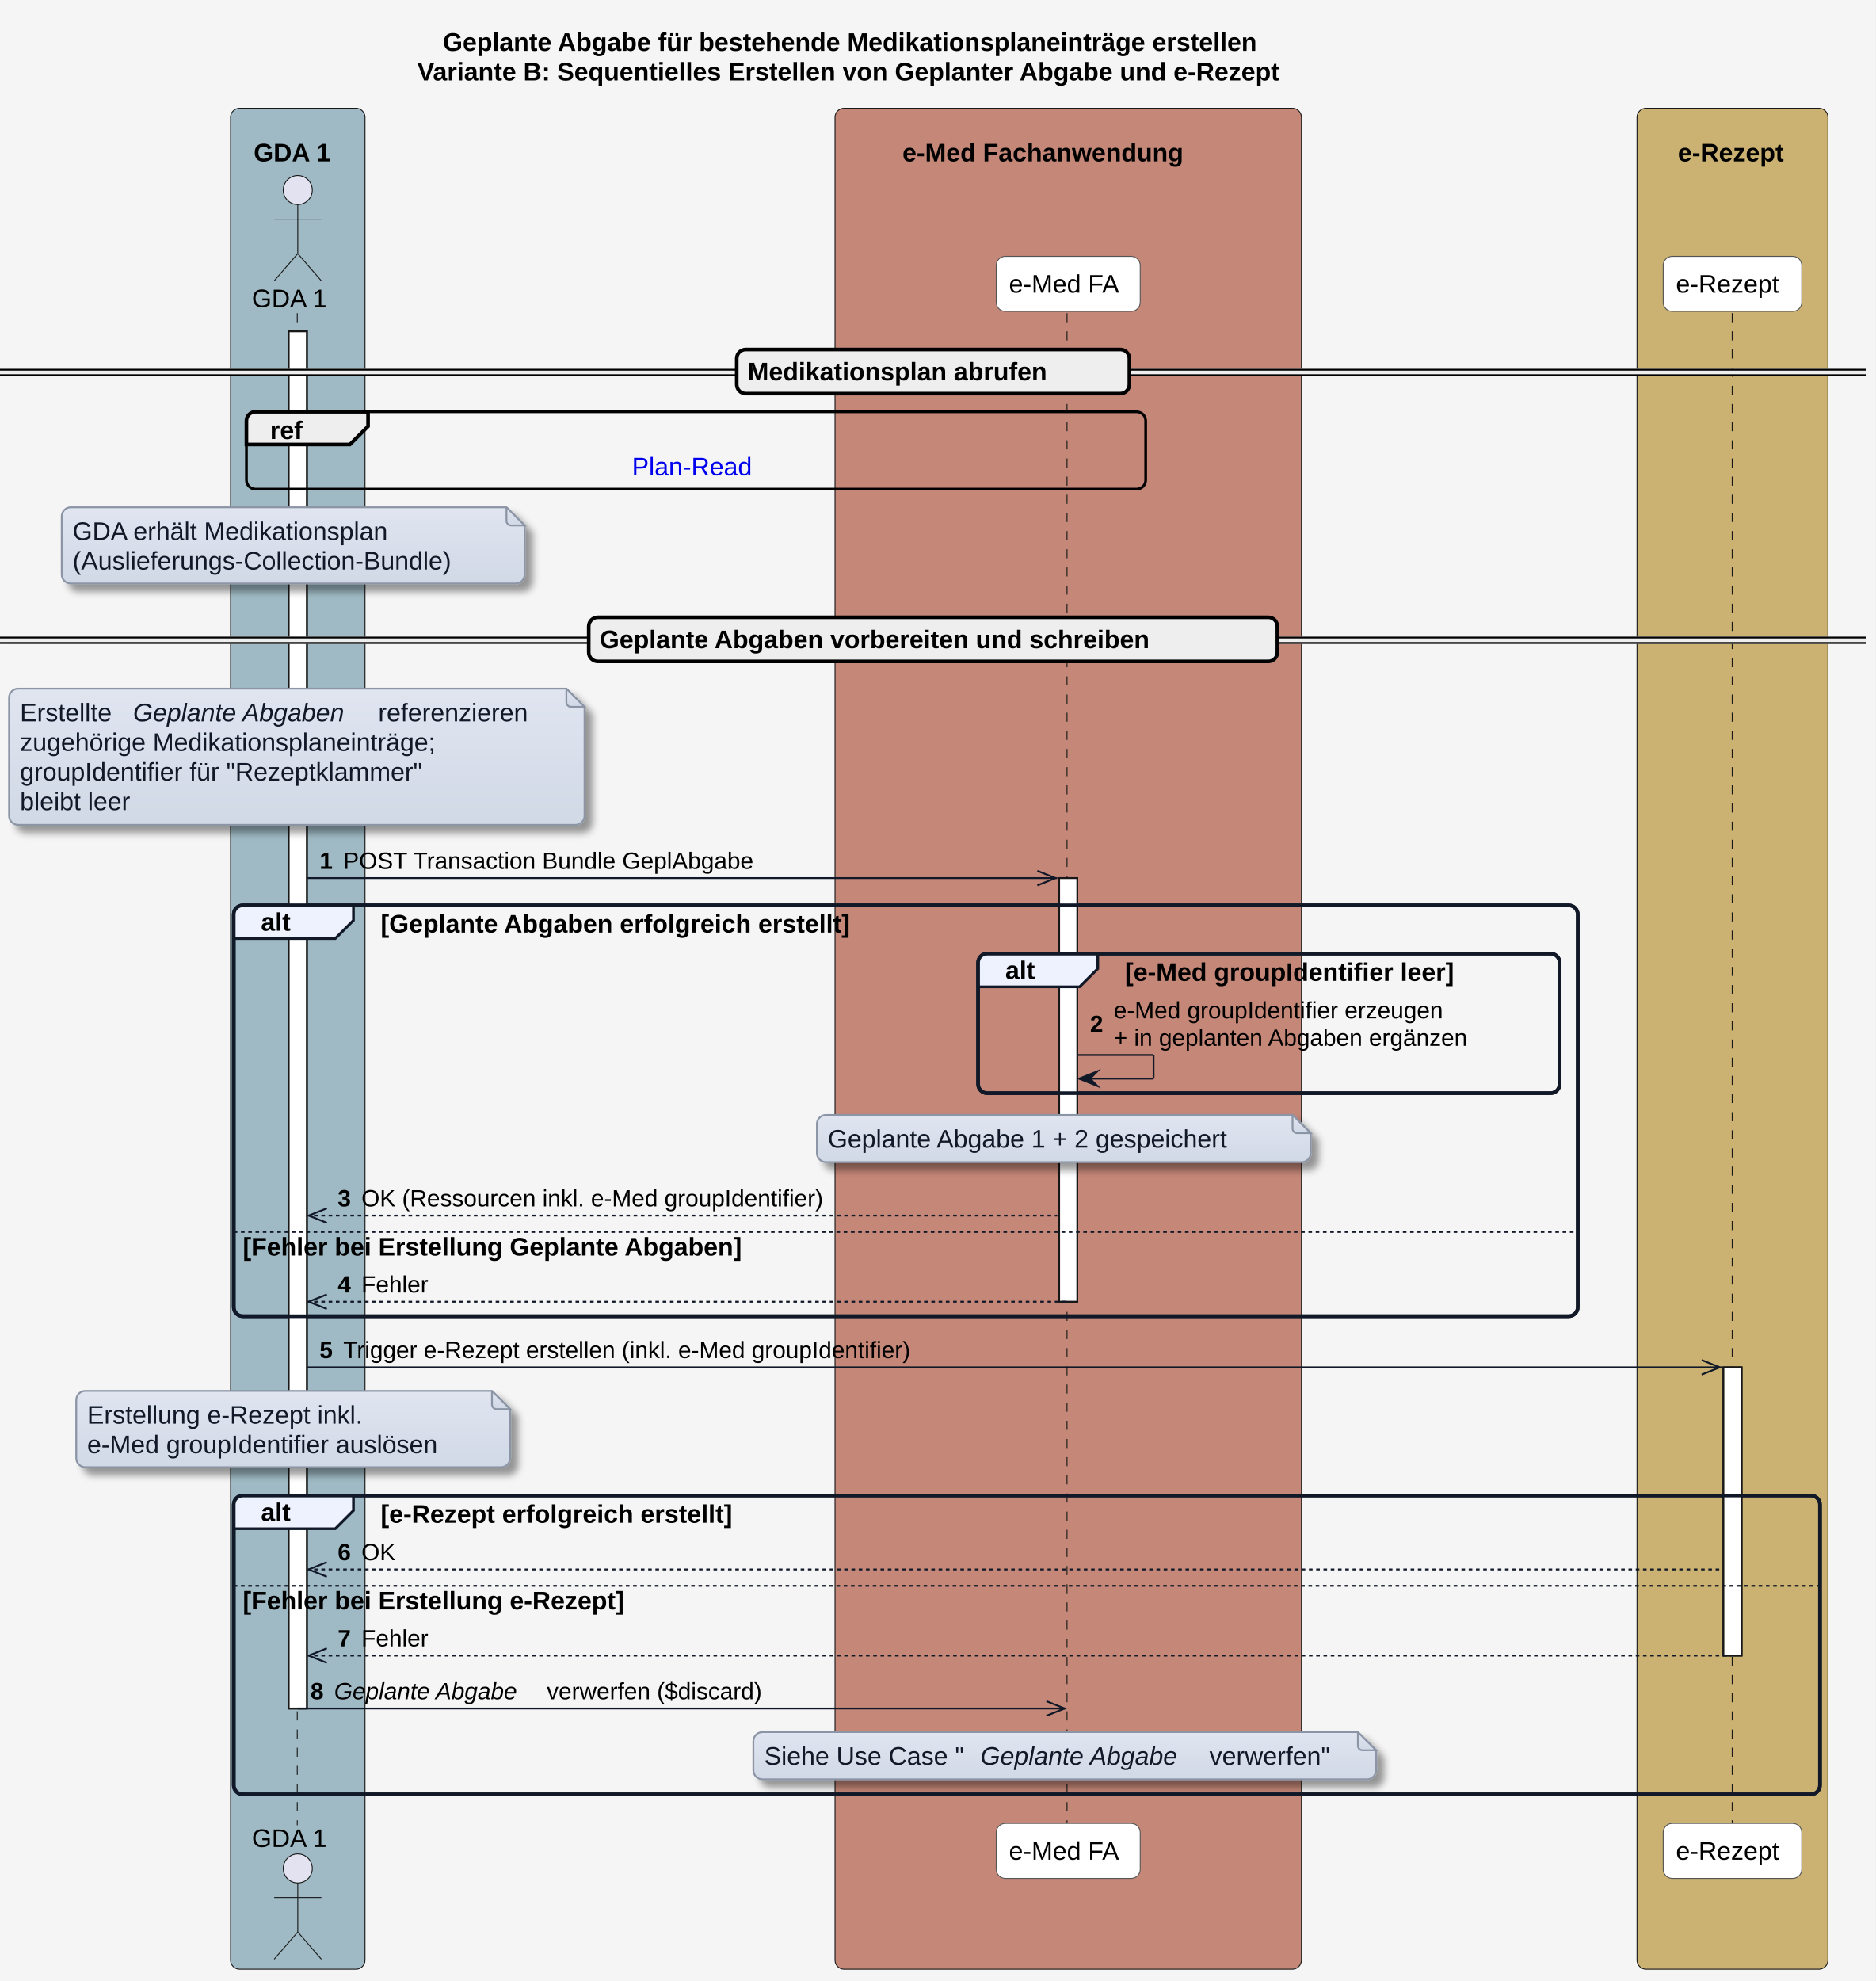
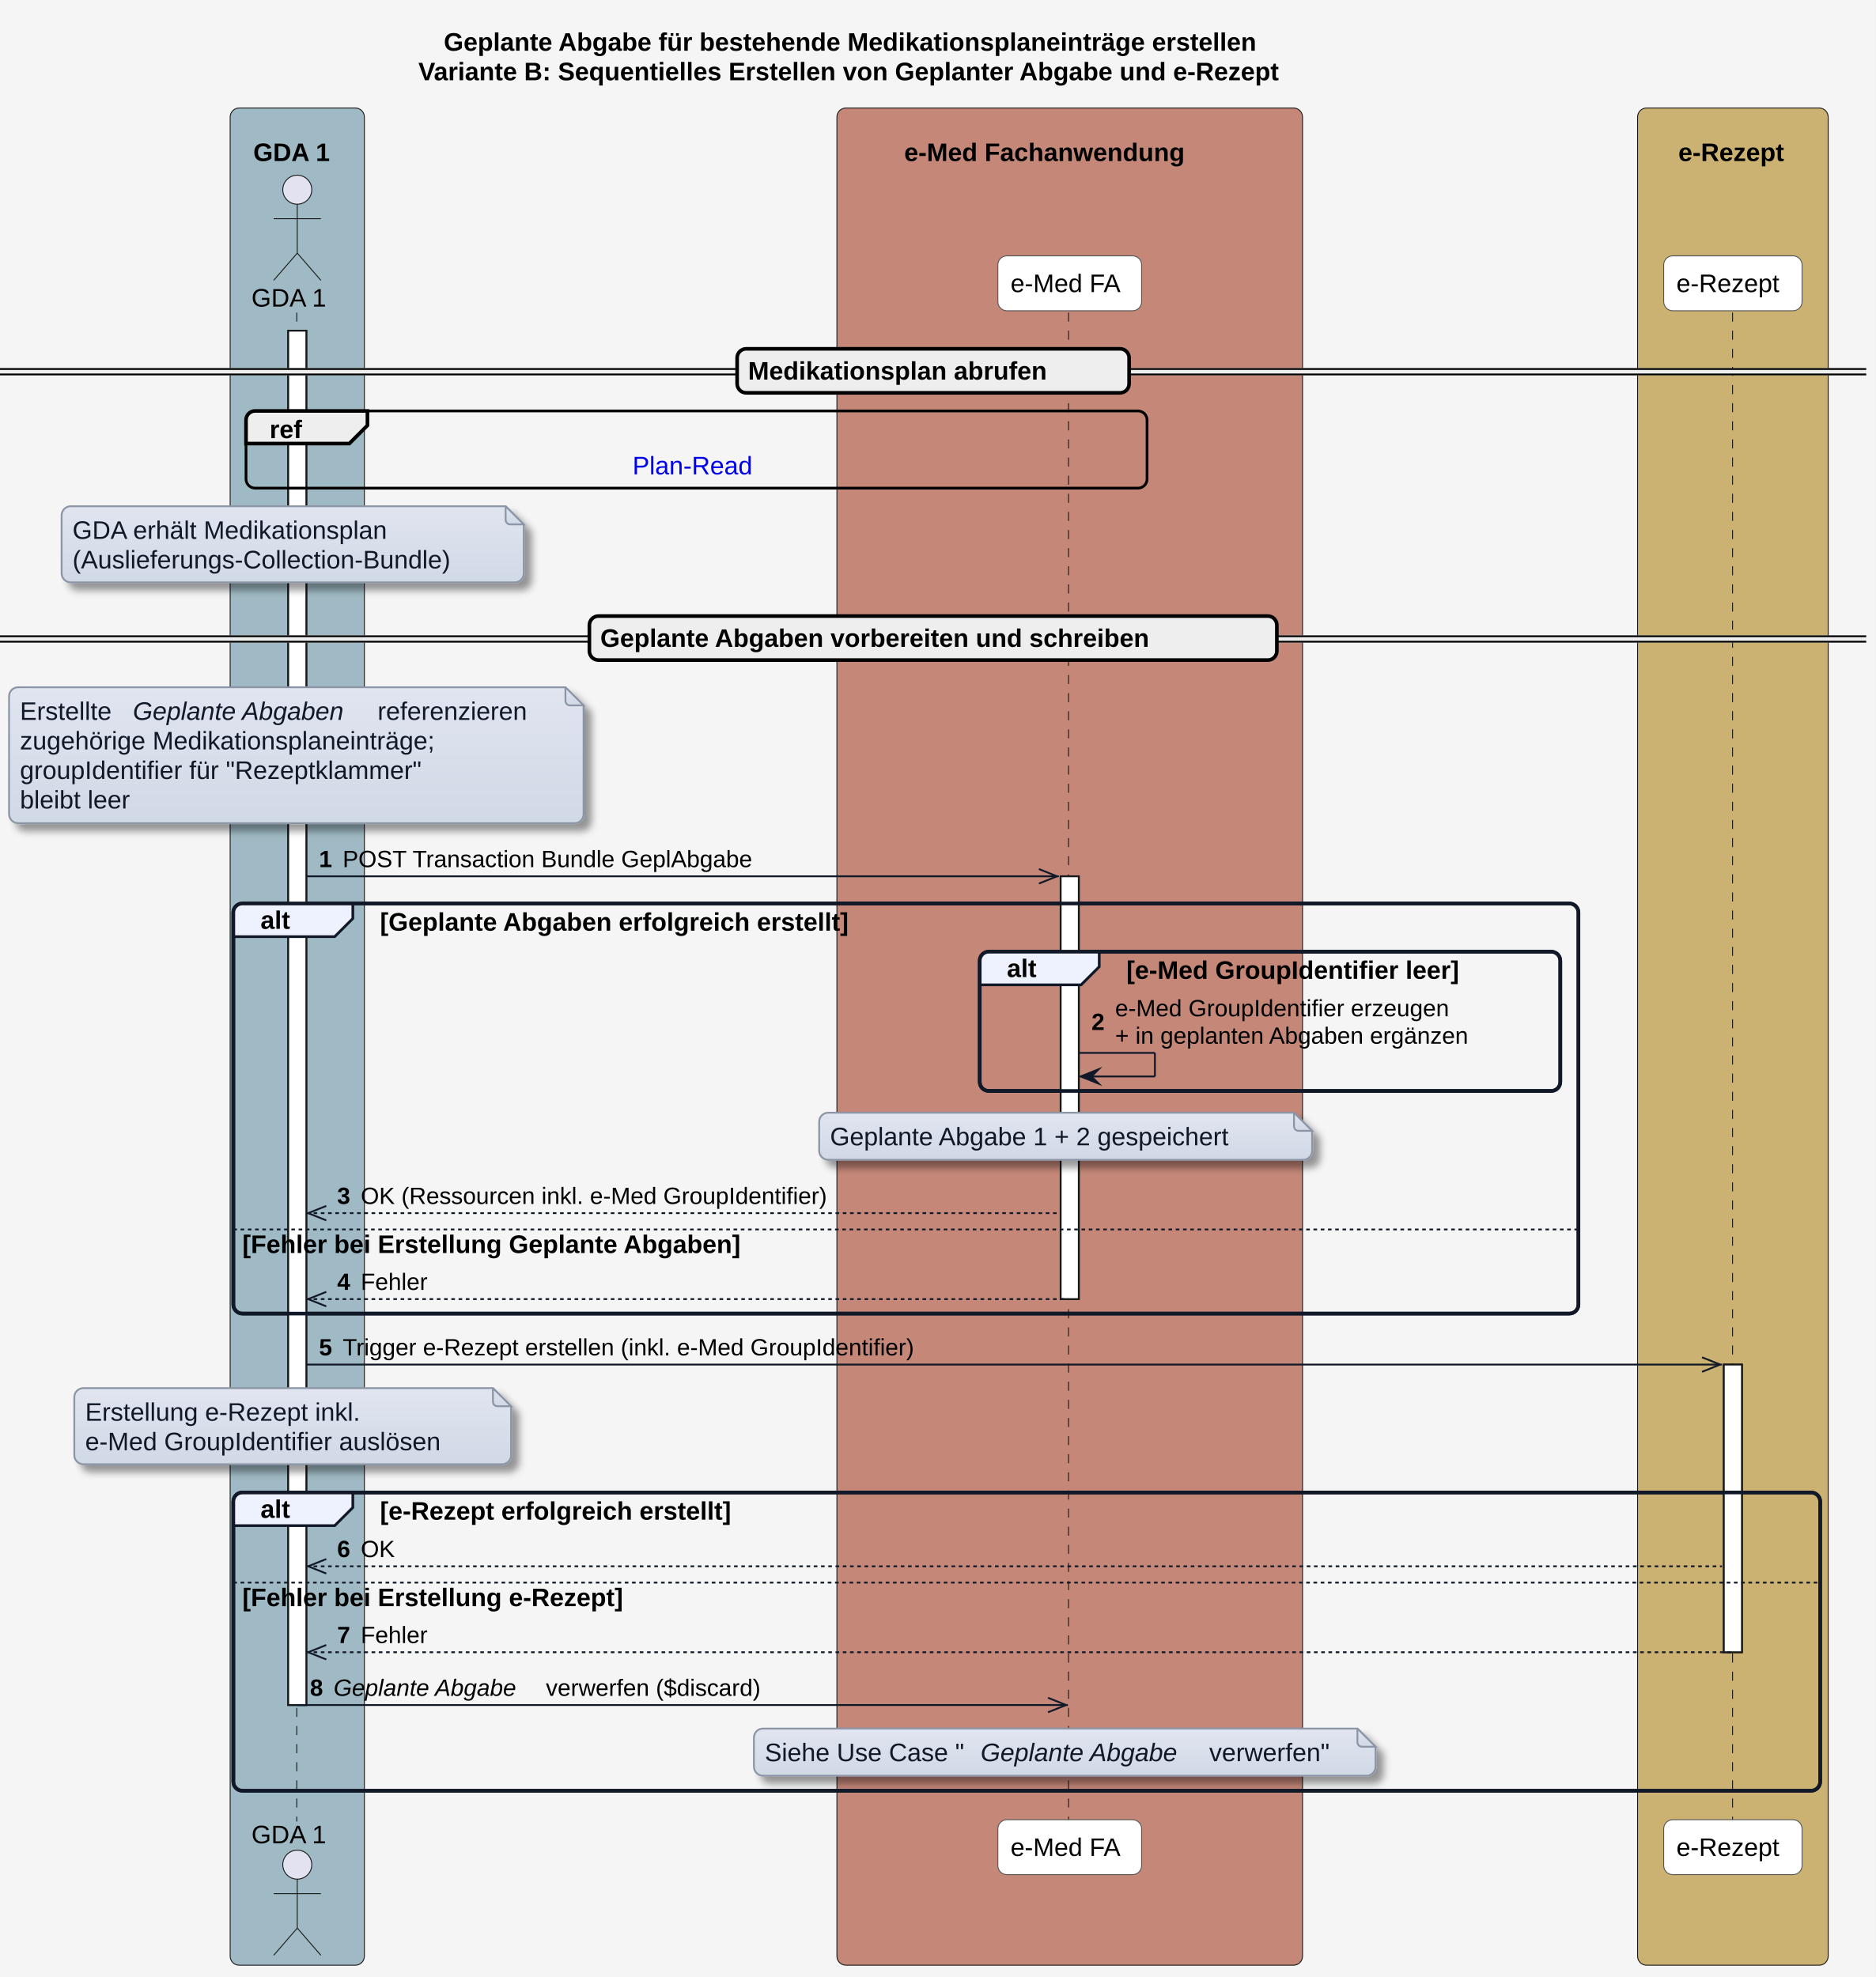
- <svg xmlns="http://www.w3.org/2000/svg" xmlns:xlink="http://www.w3.org/1999/xlink" contentStyleType="text/css" data-diagram-type="SEQUENCE" height="1091px" preserveAspectRatio="none" style="width:1033px;height:1091px;background:#F5F5F5;" version="1.1" viewBox="0 0 1033 1091" width="1033px" zoomAndPan="magnify">
+ <svg xmlns="http://www.w3.org/2000/svg" xmlns:xlink="http://www.w3.org/1999/xlink" contentStyleType="text/css" data-diagram-type="SEQUENCE" height="1091px" preserveAspectRatio="none" style="width:1035px;height:1091px;background:#F5F5F5;" version="1.1" viewBox="0 0 1035 1091" width="1035px" zoomAndPan="magnify">
  <defs>
-     <linearGradient id="g9zncfqosdmtd0" x1="50%" x2="50%" y1="0%" y2="100%">
+     <linearGradient id="gvvqsw771bsyp0" x1="50%" x2="50%" y1="0%" y2="100%">
      <stop offset="0%" stop-color="#E0E5F0" />
      <stop offset="100%" stop-color="#D1D9E6" />
    </linearGradient>
-     <filter height="300%" id="f9zncfqosdmtd" width="300%" x="-1" y="-1">
+     <filter height="300%" id="fvvqsw771bsyp" width="300%" x="-1" y="-1">
      <feGaussianBlur result="blurOut" stdDeviation="2" />
      <feColorMatrix in="blurOut" result="blurOut2" type="matrix" values="0 0 0 0 0 0 0 0 0 0 0 0 0 0 0 0 0 0 .4 0" />
      <feOffset dx="4" dy="4" in="blurOut2" result="blurOut3" />
      <feBlend in="SourceGraphic" in2="blurOut3" mode="normal" />
    </filter>
  </defs>
  <g>
-     <rect fill="#F5F5F5" height="1091" style="stroke:none;stroke-width:1;" width="1033" x="0" y="0" />
+     <rect fill="#F5F5F5" height="1091" style="stroke:none;stroke-width:1;" width="1035" x="0" y="0" />
    <g class="title" data-source-line="1">
-       <text fill="#000000" font-family="'Arial'" font-size="14" font-weight="700" lengthAdjust="spacing" textLength="539.014" x="243.96" y="27.995">Geplante Abgabe für bestehende Medikationsplaneinträge erstellen</text>
-       <text fill="#000000" font-family="'Arial'" font-size="14" font-weight="700" lengthAdjust="spacing" textLength="567.096" x="229.919" y="44.292">Variante B: Sequentielles Erstellen von Geplanter Abgabe und e-Rezept</text>
+       <text fill="#000000" font-family="'Arial'" font-size="14" font-weight="700" lengthAdjust="spacing" textLength="539.014" x="244.871" y="27.995">Geplante Abgabe für bestehende Medikationsplaneinträge erstellen</text>
+       <text fill="#000000" font-family="'Arial'" font-size="14" font-weight="700" lengthAdjust="spacing" textLength="567.096" x="230.83" y="44.292">Variante B: Sequentielles Erstellen von Geplanter Abgabe und e-Rezept</text>
    </g>
    <rect fill="#9FBAC4" height="1024.914" rx="5" ry="5" style="stroke:#181818;stroke-width:0.5;" width="74.059" x="127" y="59.594" />
    <text fill="#000000" font-family="'Arial'" font-size="14" font-weight="700" lengthAdjust="spacing" textLength="4.874" x="130" y="72.589"> </text>
    <text fill="#000000" font-family="'Arial'" font-size="14" font-weight="700" lengthAdjust="spacing" textLength="48.562" x="139.748" y="88.886">GDA 1</text>
-     <rect fill="#C48778" height="1024.914" rx="5" ry="5" style="stroke:#181818;stroke-width:0.5;" width="256.927" x="459.973" y="59.594" />
-     <text fill="#000000" font-family="'Arial'" font-size="14" font-weight="700" lengthAdjust="spacing" textLength="4.874" x="462.973" y="72.589"> </text>
-     <text fill="#000000" font-family="'Arial'" font-size="14" font-weight="700" lengthAdjust="spacing" textLength="182.69" x="497.091" y="88.886">e-Med Fachanwendung</text>
-     <rect fill="#CBB272" height="1024.914" rx="5" ry="5" style="stroke:#181818;stroke-width:0.5;" width="105.183" x="901.752" y="59.594" />
-     <text fill="#000000" font-family="'Arial'" font-size="14" font-weight="700" lengthAdjust="spacing" textLength="4.874" x="904.752" y="72.589"> </text>
-     <text fill="#000000" font-family="'Arial'" font-size="14" font-weight="700" lengthAdjust="spacing" textLength="69.939" x="924.248" y="88.886">e-Rezept</text>
+     <rect fill="#C48778" height="1024.914" rx="5" ry="5" style="stroke:#181818;stroke-width:0.5;" width="256.927" x="461.795" y="59.594" />
+     <text fill="#000000" font-family="'Arial'" font-size="14" font-weight="700" lengthAdjust="spacing" textLength="4.874" x="464.795" y="72.589"> </text>
+     <text fill="#000000" font-family="'Arial'" font-size="14" font-weight="700" lengthAdjust="spacing" textLength="182.69" x="498.913" y="88.886">e-Med Fachanwendung</text>
+     <rect fill="#CBB272" height="1024.914" rx="5" ry="5" style="stroke:#181818;stroke-width:0.5;" width="105.183" x="903.574" y="59.594" />
+     <text fill="#000000" font-family="'Arial'" font-size="14" font-weight="700" lengthAdjust="spacing" textLength="4.874" x="906.574" y="72.589"> </text>
+     <text fill="#000000" font-family="'Arial'" font-size="14" font-weight="700" lengthAdjust="spacing" textLength="69.939" x="926.07" y="88.886">e-Rezept</text>
    <g>
      <rect fill="#FFFFFF" height="758.43" style="stroke:#181818;stroke-width:1;" width="10" x="159.029" y="182.484" />
    </g>
    <g>
-       <rect fill="#FFFFFF" height="233.312" style="stroke:#181818;stroke-width:1;" width="10" x="583.437" y="483.586" />
-     </g>
-     <g>
-       <rect fill="#FFFFFF" height="158.75" style="stroke:#181818;stroke-width:1;" width="10" x="949.343" y="753.031" />
-     </g>
-     <rect fill="none" height="226.312" rx="5" ry="5" style="stroke:#111827;stroke-width:2;" width="740.375" x="128.748" y="498.586" />
-     <rect fill="none" height="76.859" rx="5" ry="5" style="stroke:#111827;stroke-width:2;" width="320.348" x="538.774" y="525.18" />
-     <rect fill="none" height="164.586" rx="5" ry="5" style="stroke:#111827;stroke-width:2;" width="873.768" x="128.748" y="823.625" />
+       <rect fill="#FFFFFF" height="233.312" style="stroke:#181818;stroke-width:1;" width="10" x="585.258" y="483.586" />
+     </g>
+     <g>
+       <rect fill="#FFFFFF" height="158.75" style="stroke:#181818;stroke-width:1;" width="10" x="951.165" y="753.031" />
+     </g>
+     <rect fill="none" height="226.312" rx="5" ry="5" style="stroke:#111827;stroke-width:2;" width="742.197" x="128.748" y="498.586" />
+     <rect fill="none" height="76.859" rx="5" ry="5" style="stroke:#111827;stroke-width:2;" width="320.348" x="540.596" y="525.18" />
+     <rect fill="none" height="164.586" rx="5" ry="5" style="stroke:#111827;stroke-width:2;" width="875.589" x="128.748" y="823.625" />
    <g class="participant-lifeline" data-entity-uid="part1" data-qualified-name="GDA_1" data-source-line="43" id="part1-lifeline">
      <g>
        <rect fill="#000000" fill-opacity="0" height="832.727" width="8" x="160.029" y="172.484" />
        <line style="stroke:#181818;stroke-width:0.5;stroke-dasharray:5,5;" x1="163.748" x2="163.748" y1="172.484" y2="1005.211" />
      </g>
    </g>
    <g class="participant-lifeline" data-entity-uid="part2" data-qualified-name="eMed_FA" data-source-line="47" id="part2-lifeline">
      <g>
-         <rect fill="#000000" fill-opacity="0" height="832.727" width="8" x="584.437" y="172.484" />
-         <line style="stroke:#181818;stroke-width:0.5;stroke-dasharray:5,5;" x1="587.774" x2="587.774" y1="172.484" y2="1005.211" />
+         <rect fill="#000000" fill-opacity="0" height="832.727" width="8" x="586.258" y="172.484" />
+         <line style="stroke:#181818;stroke-width:0.5;stroke-dasharray:5,5;" x1="589.596" x2="589.596" y1="172.484" y2="1005.211" />
      </g>
    </g>
    <g class="participant-lifeline" data-entity-uid="part3" data-qualified-name="e_Rezept" data-source-line="51" id="part3-lifeline">
      <g>
-         <rect fill="#000000" fill-opacity="0" height="832.727" width="8" x="950.343" y="172.484" />
-         <line style="stroke:#181818;stroke-width:0.5;stroke-dasharray:5,5;" x1="954.171" x2="954.171" y1="172.484" y2="1005.211" />
+         <rect fill="#000000" fill-opacity="0" height="832.727" width="8" x="952.165" y="172.484" />
+         <line style="stroke:#181818;stroke-width:0.5;stroke-dasharray:5,5;" x1="955.993" x2="955.993" y1="172.484" y2="1005.211" />
      </g>
    </g>
    <g class="participant participant-head" data-entity-uid="part1" data-qualified-name="GDA_1" data-source-line="43" id="part1-head">
      <text fill="#000000" font-family="'Arial'" font-size="14" lengthAdjust="spacing" textLength="44.563" x="138.748" y="169.183">GDA 1</text>
      <ellipse cx="164.029" cy="104.688" fill="#E2E2F0" rx="8" ry="8" style="stroke:#181818;stroke-width:0.5;" />
      <path d="M164.029,112.688 L164.029,139.688 M151.029,120.688 L177.029,120.688 M164.029,139.688 L151.029,154.688 M164.029,139.688 L177.029,154.688" fill="none" style="stroke:#181818;stroke-width:0.5;" />
    </g>
    <g class="participant participant-tail" data-entity-uid="part1" data-qualified-name="GDA_1" data-source-line="43" id="part1-tail">
      <text fill="#000000" font-family="'Arial'" font-size="14" lengthAdjust="spacing" textLength="44.563" x="138.748" y="1017.206">GDA 1</text>
      <ellipse cx="164.029" cy="1029.008" fill="#E2E2F0" rx="8" ry="8" style="stroke:#181818;stroke-width:0.5;" />
      <path d="M164.029,1037.008 L164.029,1064.008 M151.029,1045.008 L177.029,1045.008 M164.029,1064.008 L151.029,1079.008 M164.029,1064.008 L177.029,1079.008" fill="none" style="stroke:#181818;stroke-width:0.5;" />
    </g>
    <g class="participant participant-head" data-entity-uid="part2" data-qualified-name="eMed_FA" data-source-line="47" id="part2-head">
-       <rect fill="#FFFFFF" height="30.297" rx="5" ry="5" style="stroke:#555555;stroke-width:0.5;" width="79.324" x="548.774" y="141.188" />
-       <text fill="#000000" font-family="'Arial'" font-size="14" lengthAdjust="spacing" textLength="65.324" x="555.774" y="161.183">e-Med FA</text>
+       <rect fill="#FFFFFF" height="30.297" rx="5" ry="5" style="stroke:#555555;stroke-width:0.5;" width="79.324" x="550.596" y="141.188" />
+       <text fill="#000000" font-family="'Arial'" font-size="14" lengthAdjust="spacing" textLength="65.324" x="557.596" y="161.183">e-Med FA</text>
    </g>
    <g class="participant participant-tail" data-entity-uid="part2" data-qualified-name="eMed_FA" data-source-line="47" id="part2-tail">
-       <rect fill="#FFFFFF" height="30.297" rx="5" ry="5" style="stroke:#555555;stroke-width:0.5;" width="79.324" x="548.774" y="1004.211" />
-       <text fill="#000000" font-family="'Arial'" font-size="14" lengthAdjust="spacing" textLength="65.324" x="555.774" y="1024.206">e-Med FA</text>
+       <rect fill="#FFFFFF" height="30.297" rx="5" ry="5" style="stroke:#555555;stroke-width:0.5;" width="79.324" x="550.596" y="1004.211" />
+       <text fill="#000000" font-family="'Arial'" font-size="14" lengthAdjust="spacing" textLength="65.324" x="557.596" y="1024.206">e-Med FA</text>
    </g>
    <g class="participant participant-head" data-entity-uid="part3" data-qualified-name="e_Rezept" data-source-line="51" id="part3-head">
-       <rect fill="#FFFFFF" height="30.297" rx="5" ry="5" style="stroke:#555555;stroke-width:0.5;" width="76.344" x="916.171" y="141.188" />
-       <text fill="#000000" font-family="'Arial'" font-size="14" lengthAdjust="spacing" textLength="62.344" x="923.171" y="161.183">e-Rezept</text>
+       <rect fill="#FFFFFF" height="30.297" rx="5" ry="5" style="stroke:#555555;stroke-width:0.5;" width="76.344" x="917.993" y="141.188" />
+       <text fill="#000000" font-family="'Arial'" font-size="14" lengthAdjust="spacing" textLength="62.344" x="924.993" y="161.183">e-Rezept</text>
    </g>
    <g class="participant participant-tail" data-entity-uid="part3" data-qualified-name="e_Rezept" data-source-line="51" id="part3-tail">
-       <rect fill="#FFFFFF" height="30.297" rx="5" ry="5" style="stroke:#555555;stroke-width:0.5;" width="76.344" x="916.171" y="1004.211" />
-       <text fill="#000000" font-family="'Arial'" font-size="14" lengthAdjust="spacing" textLength="62.344" x="923.171" y="1024.206">e-Rezept</text>
+       <rect fill="#FFFFFF" height="30.297" rx="5" ry="5" style="stroke:#555555;stroke-width:0.5;" width="76.344" x="917.993" y="1004.211" />
+       <text fill="#000000" font-family="'Arial'" font-size="14" lengthAdjust="spacing" textLength="62.344" x="924.993" y="1024.206">e-Rezept</text>
    </g>
    <g>
      <rect fill="#FFFFFF" height="758.43" style="stroke:#181818;stroke-width:1;" width="10" x="159.029" y="182.484" />
    </g>
    <g>
-       <rect fill="#FFFFFF" height="233.312" style="stroke:#181818;stroke-width:1;" width="10" x="583.437" y="483.586" />
-     </g>
-     <g>
-       <rect fill="#FFFFFF" height="158.75" style="stroke:#181818;stroke-width:1;" width="10" x="949.343" y="753.031" />
-     </g>
-     <rect fill="#EEEEEE" height="3" rx="5" ry="5" style="stroke:#EEEEEE;stroke-width:1;" width="1027.935" x="0" y="203.633" />
-     <line style="stroke:#000000;stroke-width:1;" x1="0" x2="1027.935" y1="203.633" y2="203.633" />
-     <line style="stroke:#000000;stroke-width:1;" x1="0" x2="1027.935" y1="206.633" y2="206.633" />
-     <rect fill="#EEEEEE" height="24.297" rx="5" ry="5" style="stroke:#000000;stroke-width:2;" width="216.289" x="405.823" y="192.484" />
-     <text fill="#000000" font-family="'Arial'" font-size="14" font-weight="700" lengthAdjust="spacing" textLength="197.415" x="411.823" y="209.48">Medikationsplan abrufen</text>
-     <rect fill="none" height="42.594" rx="5" ry="5" style="stroke:#000000;stroke-width:1.5;" width="495.351" x="135.748" y="226.781" />
+       <rect fill="#FFFFFF" height="233.312" style="stroke:#181818;stroke-width:1;" width="10" x="585.258" y="483.586" />
+     </g>
+     <g>
+       <rect fill="#FFFFFF" height="158.75" style="stroke:#181818;stroke-width:1;" width="10" x="951.165" y="753.031" />
+     </g>
+     <rect fill="#EEEEEE" height="3" rx="5" ry="5" style="stroke:#EEEEEE;stroke-width:1;" width="1029.756" x="0" y="203.633" />
+     <line style="stroke:#000000;stroke-width:1;" x1="0" x2="1029.756" y1="203.633" y2="203.633" />
+     <line style="stroke:#000000;stroke-width:1;" x1="0" x2="1029.756" y1="206.633" y2="206.633" />
+     <rect fill="#EEEEEE" height="24.297" rx="5" ry="5" style="stroke:#000000;stroke-width:2;" width="216.289" x="406.734" y="192.484" />
+     <text fill="#000000" font-family="'Arial'" font-size="14" font-weight="700" lengthAdjust="spacing" textLength="197.415" x="412.734" y="209.48">Medikationsplan abrufen</text>
+     <rect fill="none" height="42.594" rx="5" ry="5" style="stroke:#000000;stroke-width:1.5;" width="497.173" x="135.748" y="226.781" />
    <path d="M140.748,226.781 L202.748,226.781 L202.748,234.781 L192.748,244.781 L135.748,244.781 L135.748,231.781 A5,5 0 0 1 140.748,226.781" fill="#EEEEEE" style="stroke:#000000;stroke-width:2;" />
    <text fill="#000000" font-family="'Arial'" font-size="14" font-weight="700" lengthAdjust="spacing" textLength="22.49" x="148.748" y="241.776">ref</text>
    <a href="interactions.html#sequenzdiagramm-plan-read" target="_top" title="interactions.html#sequenzdiagramm-plan-read" xlink:actuate="onRequest" xlink:href="interactions.html#sequenzdiagramm-plan-read" xlink:show="new" xlink:title="interactions.html#sequenzdiagramm-plan-read" xlink:type="simple">
-       <text fill="#0000EE" font-family="'Arial'" font-size="14" lengthAdjust="spacing" textLength="70.643" x="348.102" y="261.776">Plan-Read</text>
+       <text fill="#0000EE" font-family="'Arial'" font-size="14" lengthAdjust="spacing" textLength="70.643" x="349.013" y="261.776">Plan-Read</text>
    </a>
-     <path d="M34,284.375 L34,316.375 A5,5 0 0 0 39,321.375 L284,321.375 A5,5 0 0 0 289,316.375 L289,289.375 L279,279.375 L39,279.375 A5,5 0 0 0 34,284.375" fill="url(#g9zncfqosdmtd0)" filter="url(#f9zncfqosdmtd)" style="stroke:#8B95A5;stroke-width:1;" />
-     <path d="M279,279.375 L279,286.875 A2.5,2.5 0 0 0 281.5,289.375 L289,289.375 L279,279.375" fill="url(#g9zncfqosdmtd0)" style="stroke:#8B95A5;stroke-width:1;" />
+     <path d="M34,284.375 L34,316.375 A5,5 0 0 0 39,321.375 L284,321.375 A5,5 0 0 0 289,316.375 L289,289.375 L279,279.375 L39,279.375 A5,5 0 0 0 34,284.375" fill="url(#gvvqsw771bsyp0)" filter="url(#fvvqsw771bsyp)" style="stroke:#8B95A5;stroke-width:1;" />
+     <path d="M279,279.375 L279,286.875 A2.5,2.5 0 0 0 281.5,289.375 L289,289.375 L279,279.375" fill="url(#gvvqsw771bsyp0)" style="stroke:#8B95A5;stroke-width:1;" />
    <text fill="#111827" font-family="'Arial'" font-size="14" lengthAdjust="spacing" textLength="195.802" x="40" y="297.37">GDA erhält Medikationsplan</text>
    <text fill="#111827" font-family="'Arial'" font-size="14" lengthAdjust="spacing" textLength="234.377" x="40" y="313.667">(Auslieferungs-Collection-Bundle)</text>
-     <rect fill="#EEEEEE" height="3" rx="5" ry="5" style="stroke:#EEEEEE;stroke-width:1;" width="1027.935" x="0" y="351.117" />
-     <line style="stroke:#000000;stroke-width:1;" x1="0" x2="1027.935" y1="351.117" y2="351.117" />
-     <line style="stroke:#000000;stroke-width:1;" x1="0" x2="1027.935" y1="354.117" y2="354.117" />
-     <rect fill="#EEEEEE" height="24.297" rx="5" ry="5" style="stroke:#000000;stroke-width:2;" width="379.34" x="324.297" y="339.969" />
-     <text fill="#000000" font-family="'Arial'" font-size="14" font-weight="700" lengthAdjust="spacing" textLength="360.466" x="330.297" y="356.964">Geplante Abgaben vorbereiten und schreiben</text>
-     <path d="M5,384.266 L5,449.266 A5,5 0 0 0 10,454.266 L317,454.266 A5,5 0 0 0 322,449.266 L322,389.266 L312,379.266 L10,379.266 A5,5 0 0 0 5,384.266" fill="url(#g9zncfqosdmtd0)" filter="url(#f9zncfqosdmtd)" style="stroke:#8B95A5;stroke-width:1;" />
-     <path d="M312,379.266 L312,386.766 A2.5,2.5 0 0 0 314.5,389.266 L322,389.266 L312,379.266" fill="url(#g9zncfqosdmtd0)" style="stroke:#8B95A5;stroke-width:1;" />
+     <rect fill="#EEEEEE" height="3" rx="5" ry="5" style="stroke:#EEEEEE;stroke-width:1;" width="1029.756" x="0" y="351.117" />
+     <line style="stroke:#000000;stroke-width:1;" x1="0" x2="1029.756" y1="351.117" y2="351.117" />
+     <line style="stroke:#000000;stroke-width:1;" x1="0" x2="1029.756" y1="354.117" y2="354.117" />
+     <rect fill="#EEEEEE" height="24.297" rx="5" ry="5" style="stroke:#000000;stroke-width:2;" width="379.34" x="325.208" y="339.969" />
+     <text fill="#000000" font-family="'Arial'" font-size="14" font-weight="700" lengthAdjust="spacing" textLength="360.466" x="331.208" y="356.964">Geplante Abgaben vorbereiten und schreiben</text>
+     <path d="M5,384.266 L5,449.266 A5,5 0 0 0 10,454.266 L317,454.266 A5,5 0 0 0 322,449.266 L322,389.266 L312,379.266 L10,379.266 A5,5 0 0 0 5,384.266" fill="url(#gvvqsw771bsyp0)" filter="url(#fvvqsw771bsyp)" style="stroke:#8B95A5;stroke-width:1;" />
+     <path d="M312,379.266 L312,386.766 A2.5,2.5 0 0 0 314.5,389.266 L322,389.266 L312,379.266" fill="url(#gvvqsw771bsyp0)" style="stroke:#8B95A5;stroke-width:1;" />
    <text fill="#111827" font-family="'Arial'" font-size="14" lengthAdjust="spacing" textLength="57.88" x="11" y="397.261">Erstellte</text>
    <text fill="#111827" font-family="'Arial'" font-size="14" font-style="italic" lengthAdjust="spacing" textLength="130.546" x="73.33" y="397.261">Geplante Abgaben</text>
    <text fill="#111827" font-family="'Arial'" font-size="14" lengthAdjust="spacing" textLength="94.247" x="208.326" y="397.261">referenzieren</text>
    <text fill="#111827" font-family="'Arial'" font-size="14" lengthAdjust="spacing" textLength="260.668" x="11" y="413.558">zugehörige Medikationsplaneinträge;</text>
    <text fill="#111827" font-family="'Arial'" font-size="14" lengthAdjust="spacing" textLength="256.272" x="11" y="429.854">groupIdentifier für "Rezeptklammer"</text>
    <text fill="#111827" font-family="'Arial'" font-size="14" lengthAdjust="spacing" textLength="70.978" x="11" y="446.151">bleibt leer</text>
    <g class="message" data-entity-1="part1" data-entity-2="part2" data-source-line="75" id="msg1">
-       <line style="stroke:#111827;stroke-width:1;" x1="581.437" x2="571.437" y1="483.586" y2="479.586" />
-       <line style="stroke:#111827;stroke-width:1;" x1="581.437" x2="571.437" y1="483.586" y2="487.586" />
-       <line style="stroke:#111827;stroke-width:1;" x1="169.029" x2="582.437" y1="483.586" y2="483.586" />
+       <line style="stroke:#111827;stroke-width:1;" x1="583.258" x2="573.258" y1="483.586" y2="479.586" />
+       <line style="stroke:#111827;stroke-width:1;" x1="583.258" x2="573.258" y1="483.586" y2="487.586" />
+       <line style="stroke:#111827;stroke-width:1;" x1="169.029" x2="584.258" y1="483.586" y2="483.586" />
      <text fill="#000000" font-family="'Arial'" font-size="13" font-weight="700" lengthAdjust="spacing" textLength="9.045" x="176.029" y="478.52">1</text>
      <text fill="#000000" font-family="'Arial'" font-size="13" lengthAdjust="spacing" textLength="247.749" x="189.075" y="478.52">POST Transaction Bundle GeplAbgabe</text>
    </g>
    <path d="M133.748,498.586 L194.686,498.586 L194.686,506.883 L184.686,516.883 L128.748,516.883 L128.748,503.586 A5,5 0 0 1 133.748,498.586" fill="#EEF2FF" style="stroke:#111827;stroke-width:1.5;" />
-     <rect fill="none" height="226.312" rx="5" ry="5" style="stroke:#111827;stroke-width:2;" width="740.375" x="128.748" y="498.586" />
+     <rect fill="none" height="226.312" rx="5" ry="5" style="stroke:#111827;stroke-width:2;" width="742.197" x="128.748" y="498.586" />
    <text fill="#000000" font-family="'Arial'" font-size="14" font-weight="700" lengthAdjust="spacing" textLength="20.939" x="143.748" y="512.581">alt</text>
    <text fill="#000000" font-family="'Arial'" font-size="14" font-weight="700" lengthAdjust="spacing" textLength="312.238" x="209.686" y="513.581">[Geplante Abgaben erfolgreich erstellt]</text>
-     <path d="M543.774,525.18 L604.713,525.18 L604.713,533.477 L594.713,543.477 L538.774,543.477 L538.774,530.18 A5,5 0 0 1 543.774,525.18" fill="#EEF2FF" style="stroke:#111827;stroke-width:1.5;" />
-     <rect fill="none" height="76.859" rx="5" ry="5" style="stroke:#111827;stroke-width:2;" width="320.348" x="538.774" y="525.18" />
-     <text fill="#000000" font-family="'Arial'" font-size="14" font-weight="700" lengthAdjust="spacing" textLength="20.939" x="553.774" y="539.175">alt</text>
-     <text fill="#000000" font-family="'Arial'" font-size="14" font-weight="700" lengthAdjust="spacing" textLength="221.997" x="619.713" y="540.175">[e-Med groupIdentifier leer]</text>
+     <path d="M545.596,525.18 L606.535,525.18 L606.535,533.477 L596.535,543.477 L540.596,543.477 L540.596,530.18 A5,5 0 0 1 545.596,525.18" fill="#EEF2FF" style="stroke:#111827;stroke-width:1.5;" />
+     <rect fill="none" height="76.859" rx="5" ry="5" style="stroke:#111827;stroke-width:2;" width="320.348" x="540.596" y="525.18" />
+     <text fill="#000000" font-family="'Arial'" font-size="14" font-weight="700" lengthAdjust="spacing" textLength="20.939" x="555.596" y="539.175">alt</text>
+     <text fill="#000000" font-family="'Arial'" font-size="14" font-weight="700" lengthAdjust="spacing" textLength="223.467" x="621.535" y="540.175">[e-Med GroupIdentifier leer]</text>
    <g class="message" data-entity-1="part2" data-entity-2="part2" data-source-line="81" id="msg2">
-       <line style="stroke:#111827;stroke-width:1;" x1="593.437" x2="635.437" y1="581.039" y2="581.039" />
-       <line style="stroke:#111827;stroke-width:1;" x1="635.437" x2="635.437" y1="581.039" y2="594.039" />
-       <line style="stroke:#111827;stroke-width:1;" x1="594.437" x2="635.437" y1="594.039" y2="594.039" />
-       <polygon fill="#111827" points="604.437,590.039,594.437,594.039,604.437,598.039,600.437,594.039" style="stroke:#111827;stroke-width:1;stroke-linejoin:miter;stroke-miterlimit:10;" />
-       <text fill="#000000" font-family="'Arial'" font-size="13" font-weight="700" lengthAdjust="spacing" textLength="9.045" x="600.437" y="568.407">2</text>
-       <text fill="#000000" font-family="'Arial'" font-size="13" lengthAdjust="spacing" textLength="205.918" x="613.482" y="560.84">e-Med groupIdentifier erzeugen</text>
-       <text fill="#000000" font-family="'Arial'" font-size="13" lengthAdjust="spacing" textLength="223.641" x="613.482" y="575.973">+ in geplanten Abgaben ergänzen</text>
-     </g>
-     <path d="M450,619.039 L450,635.039 A5,5 0 0 0 455,640.039 L717,640.039 A5,5 0 0 0 722,635.039 L722,624.039 L712,614.039 L455,614.039 A5,5 0 0 0 450,619.039" fill="url(#g9zncfqosdmtd0)" filter="url(#f9zncfqosdmtd)" style="stroke:#8B95A5;stroke-width:1;" />
-     <path d="M712,614.039 L712,621.539 A2.5,2.5 0 0 0 714.5,624.039 L722,624.039 L712,614.039" fill="url(#g9zncfqosdmtd0)" style="stroke:#8B95A5;stroke-width:1;" />
-     <text fill="#111827" font-family="'Arial'" font-size="14" lengthAdjust="spacing" textLength="251.631" x="456" y="632.034">Geplante Abgabe 1 + 2 gespeichert</text>
+       <line style="stroke:#111827;stroke-width:1;" x1="595.258" x2="637.258" y1="581.039" y2="581.039" />
+       <line style="stroke:#111827;stroke-width:1;" x1="637.258" x2="637.258" y1="581.039" y2="594.039" />
+       <line style="stroke:#111827;stroke-width:1;" x1="596.258" x2="637.258" y1="594.039" y2="594.039" />
+       <polygon fill="#111827" points="606.258,590.039,596.258,594.039,606.258,598.039,602.258,594.039" style="stroke:#111827;stroke-width:1;stroke-linejoin:miter;stroke-miterlimit:10;" />
+       <text fill="#000000" font-family="'Arial'" font-size="13" font-weight="700" lengthAdjust="spacing" textLength="9.045" x="602.258" y="568.407">2</text>
+       <text fill="#000000" font-family="'Arial'" font-size="13" lengthAdjust="spacing" textLength="207.74" x="615.304" y="560.84">e-Med GroupIdentifier erzeugen</text>
+       <text fill="#000000" font-family="'Arial'" font-size="13" lengthAdjust="spacing" textLength="223.641" x="615.304" y="575.973">+ in geplanten Abgaben ergänzen</text>
+     </g>
+     <path d="M452,619.039 L452,635.039 A5,5 0 0 0 457,640.039 L719,640.039 A5,5 0 0 0 724,635.039 L724,624.039 L714,614.039 L457,614.039 A5,5 0 0 0 452,619.039" fill="url(#gvvqsw771bsyp0)" filter="url(#fvvqsw771bsyp)" style="stroke:#8B95A5;stroke-width:1;" />
+     <path d="M714,614.039 L714,621.539 A2.5,2.5 0 0 0 716.5,624.039 L724,624.039 L714,614.039" fill="url(#gvvqsw771bsyp0)" style="stroke:#8B95A5;stroke-width:1;" />
+     <text fill="#111827" font-family="'Arial'" font-size="14" lengthAdjust="spacing" textLength="251.631" x="458" y="632.034">Geplante Abgabe 1 + 2 gespeichert</text>
    <g class="message" data-entity-1="part2" data-entity-2="part1" data-source-line="88" id="msg3">
      <line style="stroke:#111827;stroke-width:1;" x1="170.029" x2="180.029" y1="669.469" y2="665.469" />
      <line style="stroke:#111827;stroke-width:1;" x1="170.029" x2="180.029" y1="669.469" y2="673.469" />
-       <line style="stroke:#111827;stroke-width:1;stroke-dasharray:2,2;" x1="169.029" x2="582.437" y1="669.469" y2="669.469" />
+       <line style="stroke:#111827;stroke-width:1;stroke-dasharray:2,2;" x1="169.029" x2="584.258" y1="669.469" y2="669.469" />
      <text fill="#000000" font-family="'Arial'" font-size="13" font-weight="700" lengthAdjust="spacing" textLength="9.045" x="186.029" y="664.403">3</text>
-       <text fill="#000000" font-family="'Arial'" font-size="13" lengthAdjust="spacing" textLength="284.813" x="199.075" y="664.403">OK (Ressourcen inkl. e-Med groupIdentifier)</text>
-     </g>
-     <line style="stroke:#111827;stroke-width:1;stroke-dasharray:2,2;" x1="128.748" x2="869.123" y1="678.469" y2="678.469" />
+       <text fill="#000000" font-family="'Arial'" font-size="13" lengthAdjust="spacing" textLength="286.635" x="199.075" y="664.403">OK (Ressourcen inkl. e-Med GroupIdentifier)</text>
+     </g>
+     <line style="stroke:#111827;stroke-width:1;stroke-dasharray:2,2;" x1="128.748" x2="870.944" y1="678.469" y2="678.469" />
    <text fill="#000000" font-family="'Arial'" font-size="14" font-weight="700" lengthAdjust="spacing" textLength="328.59" x="133.748" y="691.464">[Fehler bei Erstellung Geplante Abgaben]</text>
    <g class="message" data-entity-1="part2" data-entity-2="part1" data-source-line="92" id="msg4">
      <line style="stroke:#111827;stroke-width:1;" x1="170.029" x2="180.029" y1="716.898" y2="712.898" />
      <line style="stroke:#111827;stroke-width:1;" x1="170.029" x2="180.029" y1="716.898" y2="720.898" />
-       <line style="stroke:#111827;stroke-width:1;stroke-dasharray:2,2;" x1="169.029" x2="587.437" y1="716.898" y2="716.898" />
+       <line style="stroke:#111827;stroke-width:1;stroke-dasharray:2,2;" x1="169.029" x2="589.258" y1="716.898" y2="716.898" />
      <text fill="#000000" font-family="'Arial'" font-size="13" font-weight="700" lengthAdjust="spacing" textLength="9.045" x="186.029" y="711.832">4</text>
      <text fill="#000000" font-family="'Arial'" font-size="13" lengthAdjust="spacing" textLength="40.669" x="199.075" y="711.832">Fehler</text>
    </g>
    <g class="message" data-entity-1="part1" data-entity-2="part3" data-source-line="97" id="msg5">
-       <line style="stroke:#111827;stroke-width:1;" x1="947.343" x2="937.343" y1="753.031" y2="749.031" />
-       <line style="stroke:#111827;stroke-width:1;" x1="947.343" x2="937.343" y1="753.031" y2="757.031" />
-       <line style="stroke:#111827;stroke-width:1;" x1="169.029" x2="948.343" y1="753.031" y2="753.031" />
+       <line style="stroke:#111827;stroke-width:1;" x1="949.165" x2="939.165" y1="753.031" y2="749.031" />
+       <line style="stroke:#111827;stroke-width:1;" x1="949.165" x2="939.165" y1="753.031" y2="757.031" />
+       <line style="stroke:#111827;stroke-width:1;" x1="169.029" x2="950.165" y1="753.031" y2="753.031" />
      <text fill="#000000" font-family="'Arial'" font-size="13" font-weight="700" lengthAdjust="spacing" textLength="9.045" x="176.029" y="747.965">5</text>
-       <text fill="#000000" font-family="'Arial'" font-size="13" lengthAdjust="spacing" textLength="355.996" x="189.075" y="747.965">Trigger e-Rezept erstellen (inkl. e-Med groupIdentifier)</text>
-     </g>
-     <path d="M42,771.031 L42,803.031 A5,5 0 0 0 47,808.031 L276,808.031 A5,5 0 0 0 281,803.031 L281,776.031 L271,766.031 L47,766.031 A5,5 0 0 0 42,771.031" fill="url(#g9zncfqosdmtd0)" filter="url(#f9zncfqosdmtd)" style="stroke:#8B95A5;stroke-width:1;" />
-     <path d="M271,766.031 L271,773.531 A2.5,2.5 0 0 0 273.5,776.031 L281,776.031 L271,766.031" fill="url(#g9zncfqosdmtd0)" style="stroke:#8B95A5;stroke-width:1;" />
-     <text fill="#111827" font-family="'Arial'" font-size="14" lengthAdjust="spacing" textLength="170.864" x="48" y="784.026">Erstellung e-Rezept inkl.</text>
-     <text fill="#111827" font-family="'Arial'" font-size="14" lengthAdjust="spacing" textLength="218.162" x="48" y="800.323">e-Med groupIdentifier auslösen</text>
+       <text fill="#000000" font-family="'Arial'" font-size="13" lengthAdjust="spacing" textLength="357.817" x="189.075" y="747.965">Trigger e-Rezept erstellen (inkl. e-Med GroupIdentifier)</text>
+     </g>
+     <path d="M41,771.031 L41,803.031 A5,5 0 0 0 46,808.031 L277,808.031 A5,5 0 0 0 282,803.031 L282,776.031 L272,766.031 L46,766.031 A5,5 0 0 0 41,771.031" fill="url(#gvvqsw771bsyp0)" filter="url(#fvvqsw771bsyp)" style="stroke:#8B95A5;stroke-width:1;" />
+     <path d="M272,766.031 L272,773.531 A2.5,2.5 0 0 0 274.5,776.031 L282,776.031 L272,766.031" fill="url(#gvvqsw771bsyp0)" style="stroke:#8B95A5;stroke-width:1;" />
+     <text fill="#111827" font-family="'Arial'" font-size="14" lengthAdjust="spacing" textLength="170.864" x="47" y="784.026">Erstellung e-Rezept inkl.</text>
+     <text fill="#111827" font-family="'Arial'" font-size="14" lengthAdjust="spacing" textLength="220.124" x="47" y="800.323">e-Med GroupIdentifier auslösen</text>
    <path d="M133.748,823.625 L194.686,823.625 L194.686,831.922 L184.686,841.922 L128.748,841.922 L128.748,828.625 A5,5 0 0 1 133.748,823.625" fill="#EEF2FF" style="stroke:#111827;stroke-width:1.5;" />
-     <rect fill="none" height="164.586" rx="5" ry="5" style="stroke:#111827;stroke-width:2;" width="873.768" x="128.748" y="823.625" />
+     <rect fill="none" height="164.586" rx="5" ry="5" style="stroke:#111827;stroke-width:2;" width="875.589" x="128.748" y="823.625" />
    <text fill="#000000" font-family="'Arial'" font-size="14" font-weight="700" lengthAdjust="spacing" textLength="20.939" x="143.748" y="837.62">alt</text>
    <text fill="#000000" font-family="'Arial'" font-size="14" font-weight="700" lengthAdjust="spacing" textLength="236.086" x="209.686" y="838.62">[e-Rezept erfolgreich erstellt]</text>
    <g class="message" data-entity-1="part3" data-entity-2="part1" data-source-line="105" id="msg6">
      <line style="stroke:#111827;stroke-width:1;" x1="170.029" x2="180.029" y1="864.352" y2="860.352" />
      <line style="stroke:#111827;stroke-width:1;" x1="170.029" x2="180.029" y1="864.352" y2="868.352" />
-       <line style="stroke:#111827;stroke-width:1;stroke-dasharray:2,2;" x1="169.029" x2="948.343" y1="864.352" y2="864.352" />
+       <line style="stroke:#111827;stroke-width:1;stroke-dasharray:2,2;" x1="169.029" x2="950.165" y1="864.352" y2="864.352" />
      <text fill="#000000" font-family="'Arial'" font-size="13" font-weight="700" lengthAdjust="spacing" textLength="9.045" x="186.029" y="859.286">6</text>
      <text fill="#000000" font-family="'Arial'" font-size="13" lengthAdjust="spacing" textLength="18.757" x="199.075" y="859.286">OK</text>
    </g>
-     <line style="stroke:#111827;stroke-width:1;stroke-dasharray:2,2;" x1="128.748" x2="1002.515" y1="873.352" y2="873.352" />
+     <line style="stroke:#111827;stroke-width:1;stroke-dasharray:2,2;" x1="128.748" x2="1004.337" y1="873.352" y2="873.352" />
    <text fill="#000000" font-family="'Arial'" font-size="14" font-weight="700" lengthAdjust="spacing" textLength="252.438" x="133.748" y="886.347">[Fehler bei Erstellung e-Rezept]</text>
    <g class="message" data-entity-1="part3" data-entity-2="part1" data-source-line="108" id="msg7">
      <line style="stroke:#111827;stroke-width:1;" x1="170.029" x2="180.029" y1="911.781" y2="907.781" />
      <line style="stroke:#111827;stroke-width:1;" x1="170.029" x2="180.029" y1="911.781" y2="915.781" />
-       <line style="stroke:#111827;stroke-width:1;stroke-dasharray:2,2;" x1="169.029" x2="953.343" y1="911.781" y2="911.781" />
+       <line style="stroke:#111827;stroke-width:1;stroke-dasharray:2,2;" x1="169.029" x2="955.165" y1="911.781" y2="911.781" />
      <text fill="#000000" font-family="'Arial'" font-size="13" font-weight="700" lengthAdjust="spacing" textLength="9.045" x="186.029" y="906.715">7</text>
      <text fill="#000000" font-family="'Arial'" font-size="13" lengthAdjust="spacing" textLength="40.669" x="199.075" y="906.715">Fehler</text>
    </g>
    <g class="message" data-entity-1="part1" data-entity-2="part2" data-source-line="110" id="msg8">
-       <line style="stroke:#111827;stroke-width:1;" x1="586.437" x2="576.437" y1="940.914" y2="936.914" />
-       <line style="stroke:#111827;stroke-width:1;" x1="586.437" x2="576.437" y1="940.914" y2="944.914" />
-       <line style="stroke:#111827;stroke-width:1;" x1="164.029" x2="587.437" y1="940.914" y2="940.914" />
+       <line style="stroke:#111827;stroke-width:1;" x1="588.258" x2="578.258" y1="940.914" y2="936.914" />
+       <line style="stroke:#111827;stroke-width:1;" x1="588.258" x2="578.258" y1="940.914" y2="944.914" />
+       <line style="stroke:#111827;stroke-width:1;" x1="164.029" x2="589.258" y1="940.914" y2="940.914" />
      <text fill="#000000" font-family="'Arial'" font-size="13" font-weight="700" lengthAdjust="spacing" textLength="9.045" x="171.029" y="935.848">8</text>
      <text fill="#000000" font-family="'Arial'" font-size="13" font-style="italic" lengthAdjust="spacing" textLength="112.982" x="184.075" y="935.848">Geplante Abgabe</text>
      <text fill="#000000" font-family="'Arial'" font-size="13" lengthAdjust="spacing" textLength="135.719" x="301.189" y="935.848">verwerfen ($discard)</text>
    </g>
-     <path d="M415,958.914 L415,974.914 A5,5 0 0 0 420,979.914 L753,979.914 A5,5 0 0 0 758,974.914 L758,963.914 L748,953.914 L420,953.914 A5,5 0 0 0 415,958.914" fill="url(#g9zncfqosdmtd0)" filter="url(#f9zncfqosdmtd)" style="stroke:#8B95A5;stroke-width:1;" />
-     <path d="M748,953.914 L748,961.414 A2.5,2.5 0 0 0 750.5,963.914 L758,963.914 L748,953.914" fill="url(#g9zncfqosdmtd0)" style="stroke:#8B95A5;stroke-width:1;" />
-     <text fill="#111827" font-family="'Arial'" font-size="14" lengthAdjust="spacing" textLength="119.082" x="421" y="971.909">Siehe Use Case "</text>
-     <text fill="#111827" font-family="'Arial'" font-size="14" font-style="italic" lengthAdjust="spacing" textLength="121.673" x="540.082" y="971.909">Geplante Abgabe</text>
-     <text fill="#111827" font-family="'Arial'" font-size="14" lengthAdjust="spacing" textLength="77.328" x="666.205" y="971.909">verwerfen"</text>
+     <path d="M416,958.914 L416,974.914 A5,5 0 0 0 421,979.914 L754,979.914 A5,5 0 0 0 759,974.914 L759,963.914 L749,953.914 L421,953.914 A5,5 0 0 0 416,958.914" fill="url(#gvvqsw771bsyp0)" filter="url(#fvvqsw771bsyp)" style="stroke:#8B95A5;stroke-width:1;" />
+     <path d="M749,953.914 L749,961.414 A2.5,2.5 0 0 0 751.5,963.914 L759,963.914 L749,953.914" fill="url(#gvvqsw771bsyp0)" style="stroke:#8B95A5;stroke-width:1;" />
+     <text fill="#111827" font-family="'Arial'" font-size="14" lengthAdjust="spacing" textLength="119.082" x="422" y="971.909">Siehe Use Case "</text>
+     <text fill="#111827" font-family="'Arial'" font-size="14" font-style="italic" lengthAdjust="spacing" textLength="121.673" x="541.082" y="971.909">Geplante Abgabe</text>
+     <text fill="#111827" font-family="'Arial'" font-size="14" lengthAdjust="spacing" textLength="77.328" x="667.205" y="971.909">verwerfen"</text>
  </g>
</svg>
